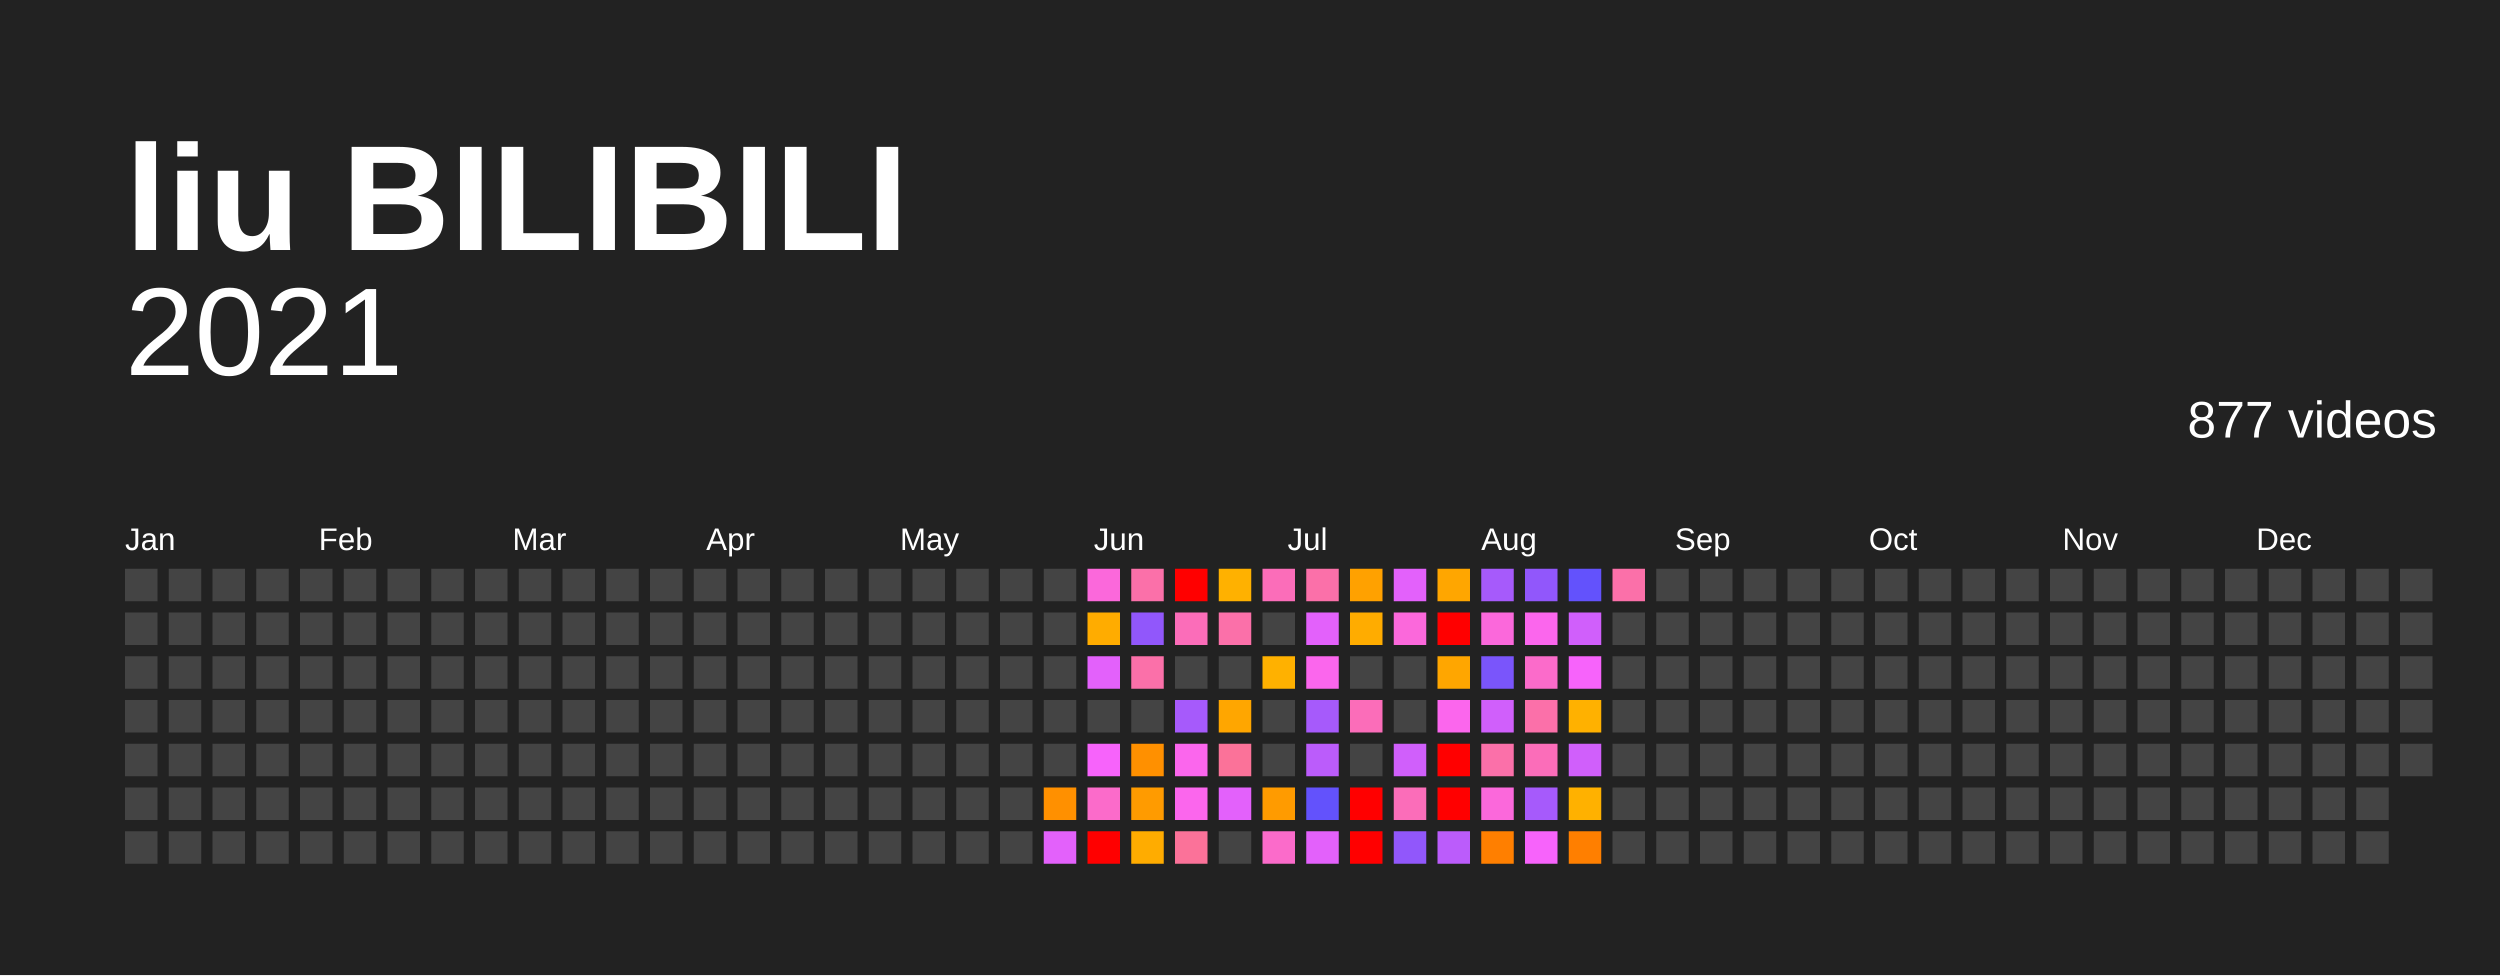
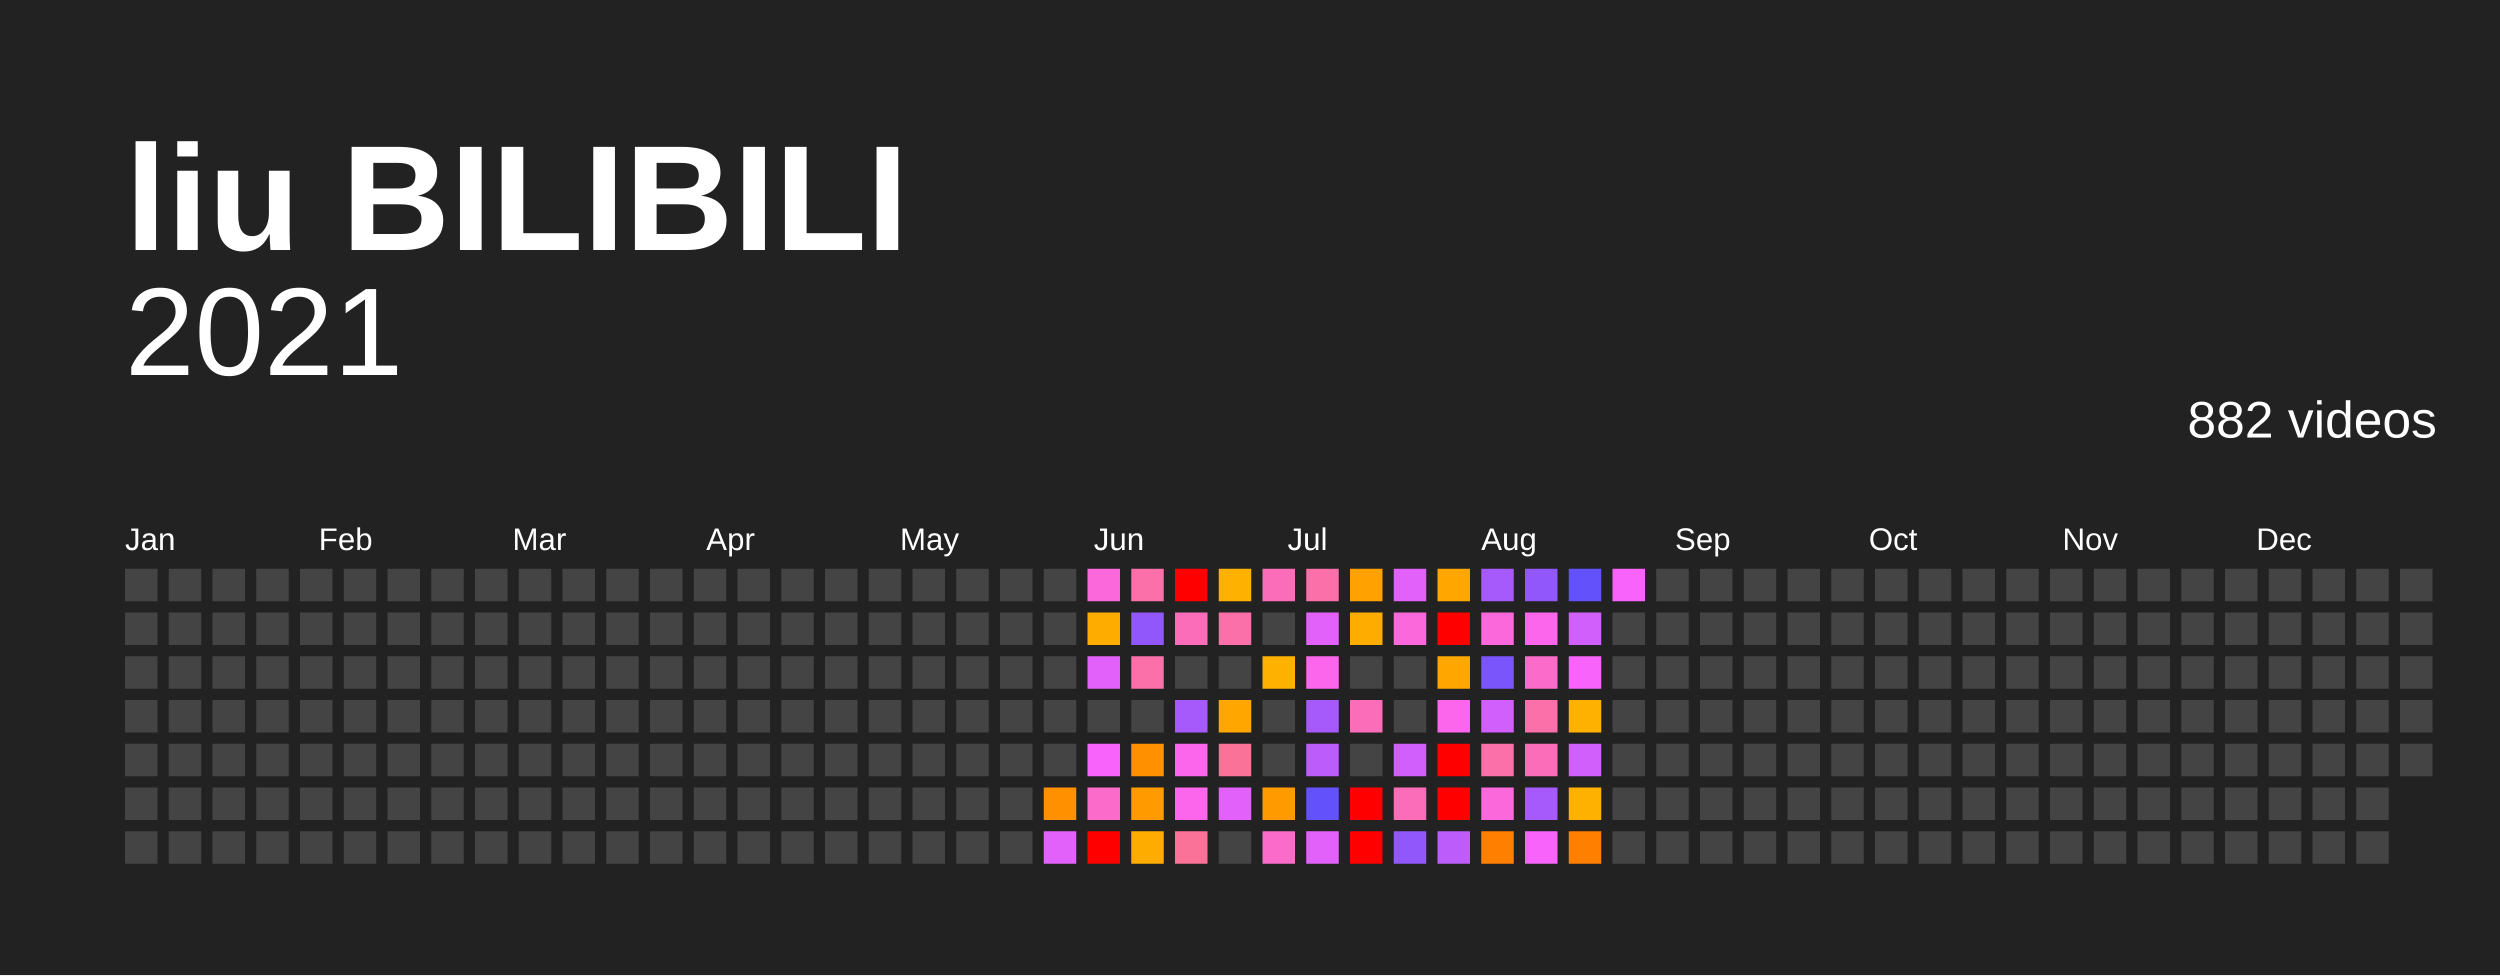
<svg xmlns="http://www.w3.org/2000/svg" baseProfile="full" height="78mm" version="1.1" viewBox="0,0,200,78" width="200mm">
  <defs />
  <rect fill="#222222" height="78" width="200" x="0" y="0" />
  <text fill="#FFFFFF" style="font-size:12px; font-family:Arial; font-weight:bold;" x="10" y="20">liu BILIBILI</text>
  <text alignment-baseline="hanging" fill="#FFFFFF" style="font-size:10.0px; font-family:Arial;" x="10" y="30">2021</text>
-   <text alignment-baseline="hanging" fill="#FFFFFF" style="font-size:4.125px; font-family:Arial;" x="175" y="35">877 videos</text>
+   <text alignment-baseline="hanging" fill="#FFFFFF" style="font-size:4.125px; font-family:Arial;" x="175" y="35">882 videos</text>
  <text fill="#FFFFFF" style="font-size:2.5px; font-family:Arial" x="10.0" y="44">Jan</text>
  <text fill="#FFFFFF" style="font-size:2.5px; font-family:Arial" x="25.5" y="44">Feb</text>
  <text fill="#FFFFFF" style="font-size:2.5px; font-family:Arial" x="41.0" y="44">Mar</text>
  <text fill="#FFFFFF" style="font-size:2.5px; font-family:Arial" x="56.5" y="44">Apr</text>
  <text fill="#FFFFFF" style="font-size:2.5px; font-family:Arial" x="72.0" y="44">May</text>
  <text fill="#FFFFFF" style="font-size:2.5px; font-family:Arial" x="87.5" y="44">Jun</text>
  <text fill="#FFFFFF" style="font-size:2.5px; font-family:Arial" x="103.0" y="44">Jul</text>
  <text fill="#FFFFFF" style="font-size:2.5px; font-family:Arial" x="118.5" y="44">Aug</text>
  <text fill="#FFFFFF" style="font-size:2.5px; font-family:Arial" x="134.0" y="44">Sep</text>
  <text fill="#FFFFFF" style="font-size:2.5px; font-family:Arial" x="149.5" y="44">Oct</text>
  <text fill="#FFFFFF" style="font-size:2.5px; font-family:Arial" x="165.0" y="44">Nov</text>
  <text fill="#FFFFFF" style="font-size:2.5px; font-family:Arial" x="180.5" y="44">Dec</text>
  <rect fill="#444444" height="2.6" width="2.6" x="10.0" y="45.5" />
  <rect fill="#444444" height="2.6" width="2.6" x="10.0" y="49.0" />
  <rect fill="#444444" height="2.6" width="2.6" x="10.0" y="52.5" />
  <rect fill="#444444" height="2.6" width="2.6" x="10.0" y="56.0" />
  <rect fill="#444444" height="2.6" width="2.6" x="10.0" y="59.5" />
  <rect fill="#444444" height="2.6" width="2.6" x="10.0" y="63.0" />
  <rect fill="#444444" height="2.6" width="2.6" x="10.0" y="66.5" />
  <rect fill="#444444" height="2.6" width="2.6" x="13.5" y="45.5" />
  <rect fill="#444444" height="2.6" width="2.6" x="13.5" y="49.0" />
  <rect fill="#444444" height="2.6" width="2.6" x="13.5" y="52.5" />
  <rect fill="#444444" height="2.6" width="2.6" x="13.5" y="56.0" />
  <rect fill="#444444" height="2.6" width="2.6" x="13.5" y="59.5" />
  <rect fill="#444444" height="2.6" width="2.6" x="13.5" y="63.0" />
  <rect fill="#444444" height="2.6" width="2.6" x="13.5" y="66.5" />
  <rect fill="#444444" height="2.6" width="2.6" x="17.0" y="45.5" />
  <rect fill="#444444" height="2.6" width="2.6" x="17.0" y="49.0" />
  <rect fill="#444444" height="2.6" width="2.6" x="17.0" y="52.5" />
  <rect fill="#444444" height="2.6" width="2.6" x="17.0" y="56.0" />
  <rect fill="#444444" height="2.6" width="2.6" x="17.0" y="59.5" />
  <rect fill="#444444" height="2.6" width="2.6" x="17.0" y="63.0" />
  <rect fill="#444444" height="2.6" width="2.6" x="17.0" y="66.5" />
  <rect fill="#444444" height="2.6" width="2.6" x="20.5" y="45.5" />
  <rect fill="#444444" height="2.6" width="2.6" x="20.5" y="49.0" />
  <rect fill="#444444" height="2.6" width="2.6" x="20.5" y="52.5" />
  <rect fill="#444444" height="2.6" width="2.6" x="20.5" y="56.0" />
  <rect fill="#444444" height="2.6" width="2.6" x="20.5" y="59.5" />
  <rect fill="#444444" height="2.6" width="2.6" x="20.5" y="63.0" />
  <rect fill="#444444" height="2.6" width="2.6" x="20.5" y="66.5" />
  <rect fill="#444444" height="2.6" width="2.6" x="24.0" y="45.5" />
  <rect fill="#444444" height="2.6" width="2.6" x="24.0" y="49.0" />
  <rect fill="#444444" height="2.6" width="2.6" x="24.0" y="52.5" />
  <rect fill="#444444" height="2.6" width="2.6" x="24.0" y="56.0" />
  <rect fill="#444444" height="2.6" width="2.6" x="24.0" y="59.5" />
  <rect fill="#444444" height="2.6" width="2.6" x="24.0" y="63.0" />
  <rect fill="#444444" height="2.6" width="2.6" x="24.0" y="66.5" />
  <rect fill="#444444" height="2.6" width="2.6" x="27.5" y="45.5" />
  <rect fill="#444444" height="2.6" width="2.6" x="27.5" y="49.0" />
  <rect fill="#444444" height="2.6" width="2.6" x="27.5" y="52.5" />
  <rect fill="#444444" height="2.6" width="2.6" x="27.5" y="56.0" />
  <rect fill="#444444" height="2.6" width="2.6" x="27.5" y="59.5" />
  <rect fill="#444444" height="2.6" width="2.6" x="27.5" y="63.0" />
  <rect fill="#444444" height="2.6" width="2.6" x="27.5" y="66.5" />
  <rect fill="#444444" height="2.6" width="2.6" x="31.0" y="45.5" />
  <rect fill="#444444" height="2.6" width="2.6" x="31.0" y="49.0" />
  <rect fill="#444444" height="2.6" width="2.6" x="31.0" y="52.5" />
  <rect fill="#444444" height="2.6" width="2.6" x="31.0" y="56.0" />
  <rect fill="#444444" height="2.6" width="2.6" x="31.0" y="59.5" />
  <rect fill="#444444" height="2.6" width="2.6" x="31.0" y="63.0" />
  <rect fill="#444444" height="2.6" width="2.6" x="31.0" y="66.5" />
  <rect fill="#444444" height="2.6" width="2.6" x="34.5" y="45.5" />
  <rect fill="#444444" height="2.6" width="2.6" x="34.5" y="49.0" />
  <rect fill="#444444" height="2.6" width="2.6" x="34.5" y="52.5" />
  <rect fill="#444444" height="2.6" width="2.6" x="34.5" y="56.0" />
  <rect fill="#444444" height="2.6" width="2.6" x="34.5" y="59.5" />
  <rect fill="#444444" height="2.6" width="2.6" x="34.5" y="63.0" />
  <rect fill="#444444" height="2.6" width="2.6" x="34.5" y="66.5" />
  <rect fill="#444444" height="2.6" width="2.6" x="38.0" y="45.5" />
  <rect fill="#444444" height="2.6" width="2.6" x="38.0" y="49.0" />
  <rect fill="#444444" height="2.6" width="2.6" x="38.0" y="52.5" />
  <rect fill="#444444" height="2.6" width="2.6" x="38.0" y="56.0" />
  <rect fill="#444444" height="2.6" width="2.6" x="38.0" y="59.5" />
  <rect fill="#444444" height="2.6" width="2.6" x="38.0" y="63.0" />
  <rect fill="#444444" height="2.6" width="2.6" x="38.0" y="66.5" />
  <rect fill="#444444" height="2.6" width="2.6" x="41.5" y="45.5" />
  <rect fill="#444444" height="2.6" width="2.6" x="41.5" y="49.0" />
  <rect fill="#444444" height="2.6" width="2.6" x="41.5" y="52.5" />
  <rect fill="#444444" height="2.6" width="2.6" x="41.5" y="56.0" />
  <rect fill="#444444" height="2.6" width="2.6" x="41.5" y="59.5" />
  <rect fill="#444444" height="2.6" width="2.6" x="41.5" y="63.0" />
  <rect fill="#444444" height="2.6" width="2.6" x="41.5" y="66.5" />
  <rect fill="#444444" height="2.6" width="2.6" x="45.0" y="45.5" />
  <rect fill="#444444" height="2.6" width="2.6" x="45.0" y="49.0" />
  <rect fill="#444444" height="2.6" width="2.6" x="45.0" y="52.5" />
  <rect fill="#444444" height="2.6" width="2.6" x="45.0" y="56.0" />
  <rect fill="#444444" height="2.6" width="2.6" x="45.0" y="59.5" />
  <rect fill="#444444" height="2.6" width="2.6" x="45.0" y="63.0" />
  <rect fill="#444444" height="2.6" width="2.6" x="45.0" y="66.5" />
  <rect fill="#444444" height="2.6" width="2.6" x="48.5" y="45.5" />
  <rect fill="#444444" height="2.6" width="2.6" x="48.5" y="49.0" />
  <rect fill="#444444" height="2.6" width="2.6" x="48.5" y="52.5" />
  <rect fill="#444444" height="2.6" width="2.6" x="48.5" y="56.0" />
  <rect fill="#444444" height="2.6" width="2.6" x="48.5" y="59.5" />
  <rect fill="#444444" height="2.6" width="2.6" x="48.5" y="63.0" />
  <rect fill="#444444" height="2.6" width="2.6" x="48.5" y="66.5" />
  <rect fill="#444444" height="2.6" width="2.6" x="52.0" y="45.5" />
  <rect fill="#444444" height="2.6" width="2.6" x="52.0" y="49.0" />
  <rect fill="#444444" height="2.6" width="2.6" x="52.0" y="52.5" />
  <rect fill="#444444" height="2.6" width="2.6" x="52.0" y="56.0" />
  <rect fill="#444444" height="2.6" width="2.6" x="52.0" y="59.5" />
  <rect fill="#444444" height="2.6" width="2.6" x="52.0" y="63.0" />
  <rect fill="#444444" height="2.6" width="2.6" x="52.0" y="66.5" />
  <rect fill="#444444" height="2.6" width="2.6" x="55.5" y="45.5" />
  <rect fill="#444444" height="2.6" width="2.6" x="55.5" y="49.0" />
  <rect fill="#444444" height="2.6" width="2.6" x="55.5" y="52.5" />
  <rect fill="#444444" height="2.6" width="2.6" x="55.5" y="56.0" />
  <rect fill="#444444" height="2.6" width="2.6" x="55.5" y="59.5" />
  <rect fill="#444444" height="2.6" width="2.6" x="55.5" y="63.0" />
  <rect fill="#444444" height="2.6" width="2.6" x="55.5" y="66.5" />
  <rect fill="#444444" height="2.6" width="2.6" x="59.0" y="45.5" />
  <rect fill="#444444" height="2.6" width="2.6" x="59.0" y="49.0" />
  <rect fill="#444444" height="2.6" width="2.6" x="59.0" y="52.5" />
  <rect fill="#444444" height="2.6" width="2.6" x="59.0" y="56.0" />
  <rect fill="#444444" height="2.6" width="2.6" x="59.0" y="59.5" />
  <rect fill="#444444" height="2.6" width="2.6" x="59.0" y="63.0" />
  <rect fill="#444444" height="2.6" width="2.6" x="59.0" y="66.5" />
  <rect fill="#444444" height="2.6" width="2.6" x="62.5" y="45.5" />
  <rect fill="#444444" height="2.6" width="2.6" x="62.5" y="49.0" />
  <rect fill="#444444" height="2.6" width="2.6" x="62.5" y="52.5" />
  <rect fill="#444444" height="2.6" width="2.6" x="62.5" y="56.0" />
  <rect fill="#444444" height="2.6" width="2.6" x="62.5" y="59.5" />
  <rect fill="#444444" height="2.6" width="2.6" x="62.5" y="63.0" />
  <rect fill="#444444" height="2.6" width="2.6" x="62.5" y="66.5" />
  <rect fill="#444444" height="2.6" width="2.6" x="66.0" y="45.5" />
  <rect fill="#444444" height="2.6" width="2.6" x="66.0" y="49.0" />
  <rect fill="#444444" height="2.6" width="2.6" x="66.0" y="52.5" />
  <rect fill="#444444" height="2.6" width="2.6" x="66.0" y="56.0" />
  <rect fill="#444444" height="2.6" width="2.6" x="66.0" y="59.5" />
  <rect fill="#444444" height="2.6" width="2.6" x="66.0" y="63.0" />
  <rect fill="#444444" height="2.6" width="2.6" x="66.0" y="66.5" />
  <rect fill="#444444" height="2.6" width="2.6" x="69.5" y="45.5" />
  <rect fill="#444444" height="2.6" width="2.6" x="69.5" y="49.0" />
  <rect fill="#444444" height="2.6" width="2.6" x="69.5" y="52.5" />
  <rect fill="#444444" height="2.6" width="2.6" x="69.5" y="56.0" />
  <rect fill="#444444" height="2.6" width="2.6" x="69.5" y="59.5" />
  <rect fill="#444444" height="2.6" width="2.6" x="69.5" y="63.0" />
  <rect fill="#444444" height="2.6" width="2.6" x="69.5" y="66.5" />
  <rect fill="#444444" height="2.6" width="2.6" x="73.0" y="45.5" />
  <rect fill="#444444" height="2.6" width="2.6" x="73.0" y="49.0" />
  <rect fill="#444444" height="2.6" width="2.6" x="73.0" y="52.5" />
  <rect fill="#444444" height="2.6" width="2.6" x="73.0" y="56.0" />
  <rect fill="#444444" height="2.6" width="2.6" x="73.0" y="59.5" />
  <rect fill="#444444" height="2.6" width="2.6" x="73.0" y="63.0" />
  <rect fill="#444444" height="2.6" width="2.6" x="73.0" y="66.5" />
  <rect fill="#444444" height="2.6" width="2.6" x="76.5" y="45.5" />
  <rect fill="#444444" height="2.6" width="2.6" x="76.5" y="49.0" />
  <rect fill="#444444" height="2.6" width="2.6" x="76.5" y="52.5" />
  <rect fill="#444444" height="2.6" width="2.6" x="76.5" y="56.0" />
  <rect fill="#444444" height="2.6" width="2.6" x="76.5" y="59.5" />
  <rect fill="#444444" height="2.6" width="2.6" x="76.5" y="63.0" />
  <rect fill="#444444" height="2.6" width="2.6" x="76.5" y="66.5" />
  <rect fill="#444444" height="2.6" width="2.6" x="80.0" y="45.5" />
  <rect fill="#444444" height="2.6" width="2.6" x="80.0" y="49.0" />
  <rect fill="#444444" height="2.6" width="2.6" x="80.0" y="52.5" />
  <rect fill="#444444" height="2.6" width="2.6" x="80.0" y="56.0" />
  <rect fill="#444444" height="2.6" width="2.6" x="80.0" y="59.5" />
  <rect fill="#444444" height="2.6" width="2.6" x="80.0" y="63.0" />
  <rect fill="#444444" height="2.6" width="2.6" x="80.0" y="66.5" />
  <rect fill="#444444" height="2.6" width="2.6" x="83.5" y="45.5" />
  <rect fill="#444444" height="2.6" width="2.6" x="83.5" y="49.0" />
  <rect fill="#444444" height="2.6" width="2.6" x="83.5" y="52.5" />
  <rect fill="#444444" height="2.6" width="2.6" x="83.5" y="56.0" />
  <rect fill="#444444" height="2.6" width="2.6" x="83.5" y="59.5" />
  <rect fill="#ff9000" height="2.6" width="2.6" x="83.5" y="63.0" />
  <rect fill="#e361fb" height="2.6" width="2.6" x="83.5" y="66.5" />
  <rect fill="#fb68db" height="2.6" width="2.6" x="87.0" y="45.5" />
  <rect fill="#ffac00" height="2.6" width="2.6" x="87.0" y="49.0" />
  <rect fill="#e361fb" height="2.6" width="2.6" x="87.0" y="52.5" />
  <rect fill="#444444" height="2.6" width="2.6" x="87.0" y="56.0" />
  <rect fill="#f763fb" height="2.6" width="2.6" x="87.0" y="59.5" />
  <rect fill="#fb6bca" height="2.6" width="2.6" x="87.0" y="63.0" />
  <rect fill="red" height="2.6" width="2.6" x="87.0" y="66.5" />
  <rect fill="#fb70a9" height="2.6" width="2.6" x="90.5" y="45.5" />
  <rect fill="#9157fb" height="2.6" width="2.6" x="90.5" y="49.0" />
  <rect fill="#fb70a9" height="2.6" width="2.6" x="90.5" y="52.5" />
  <rect fill="#444444" height="2.6" width="2.6" x="90.5" y="56.0" />
  <rect fill="#ff9000" height="2.6" width="2.6" x="90.5" y="59.5" />
  <rect fill="#ff9b00" height="2.6" width="2.6" x="90.5" y="63.0" />
  <rect fill="#ffac00" height="2.6" width="2.6" x="90.5" y="66.5" />
  <rect fill="red" height="2.6" width="2.6" x="94.0" y="45.5" />
  <rect fill="#fb6db9" height="2.6" width="2.6" x="94.0" y="49.0" />
  <rect fill="#444444" height="2.6" width="2.6" x="94.0" y="52.5" />
  <rect fill="#a65afb" height="2.6" width="2.6" x="94.0" y="56.0" />
  <rect fill="#fb66ed" height="2.6" width="2.6" x="94.0" y="59.5" />
  <rect fill="#fb66ed" height="2.6" width="2.6" x="94.0" y="63.0" />
  <rect fill="#fb7299" height="2.6" width="2.6" x="94.0" y="66.5" />
  <rect fill="#ffb100" height="2.6" width="2.6" x="97.5" y="45.5" />
  <rect fill="#fb70a9" height="2.6" width="2.6" x="97.5" y="49.0" />
  <rect fill="#444444" height="2.6" width="2.6" x="97.5" y="52.5" />
  <rect fill="#ffa600" height="2.6" width="2.6" x="97.5" y="56.0" />
  <rect fill="#fb7299" height="2.6" width="2.6" x="97.5" y="59.5" />
  <rect fill="#e361fb" height="2.6" width="2.6" x="97.5" y="63.0" />
  <rect fill="#444444" height="2.6" width="2.6" x="97.5" y="66.5" />
  <rect fill="#fb6db9" height="2.6" width="2.6" x="101.0" y="45.5" />
  <rect fill="#444444" height="2.6" width="2.6" x="101.0" y="49.0" />
  <rect fill="#ffb100" height="2.6" width="2.6" x="101.0" y="52.5" />
  <rect fill="#444444" height="2.6" width="2.6" x="101.0" y="56.0" />
  <rect fill="#444444" height="2.6" width="2.6" x="101.0" y="59.5" />
  <rect fill="#ff9b00" height="2.6" width="2.6" x="101.0" y="63.0" />
  <rect fill="#fb6bca" height="2.6" width="2.6" x="101.0" y="66.5" />
  <rect fill="#fb70a9" height="2.6" width="2.6" x="104.5" y="45.5" />
  <rect fill="#e361fb" height="2.6" width="2.6" x="104.5" y="49.0" />
  <rect fill="#fb66ed" height="2.6" width="2.6" x="104.5" y="52.5" />
  <rect fill="#a65afb" height="2.6" width="2.6" x="104.5" y="56.0" />
  <rect fill="#bb5cfb" height="2.6" width="2.6" x="104.5" y="59.5" />
  <rect fill="#6352fc" height="2.6" width="2.6" x="104.5" y="63.0" />
  <rect fill="#e361fb" height="2.6" width="2.6" x="104.5" y="66.5" />
  <rect fill="#ffa100" height="2.6" width="2.6" x="108.0" y="45.5" />
  <rect fill="#ffac00" height="2.6" width="2.6" x="108.0" y="49.0" />
  <rect fill="#444444" height="2.6" width="2.6" x="108.0" y="52.5" />
  <rect fill="#fb6db9" height="2.6" width="2.6" x="108.0" y="56.0" />
  <rect fill="#444444" height="2.6" width="2.6" x="108.0" y="59.5" />
  <rect fill="red" height="2.6" width="2.6" x="108.0" y="63.0" />
  <rect fill="red" height="2.6" width="2.6" x="108.0" y="66.5" />
  <rect fill="#e361fb" height="2.6" width="2.6" x="111.5" y="45.5" />
  <rect fill="#fb68db" height="2.6" width="2.6" x="111.5" y="49.0" />
  <rect fill="#444444" height="2.6" width="2.6" x="111.5" y="52.5" />
  <rect fill="#444444" height="2.6" width="2.6" x="111.5" y="56.0" />
  <rect fill="#d05ffb" height="2.6" width="2.6" x="111.5" y="59.5" />
  <rect fill="#fb6db9" height="2.6" width="2.6" x="111.5" y="63.0" />
  <rect fill="#9157fb" height="2.6" width="2.6" x="111.5" y="66.5" />
  <rect fill="#ffa600" height="2.6" width="2.6" x="115.0" y="45.5" />
  <rect fill="red" height="2.6" width="2.6" x="115.0" y="49.0" />
  <rect fill="#ffa600" height="2.6" width="2.6" x="115.0" y="52.5" />
  <rect fill="#fb66ed" height="2.6" width="2.6" x="115.0" y="56.0" />
  <rect fill="red" height="2.6" width="2.6" x="115.0" y="59.5" />
  <rect fill="red" height="2.6" width="2.6" x="115.0" y="63.0" />
  <rect fill="#bb5cfb" height="2.6" width="2.6" x="115.0" y="66.5" />
  <rect fill="#a65afb" height="2.6" width="2.6" x="118.5" y="45.5" />
  <rect fill="#fb68db" height="2.6" width="2.6" x="118.5" y="49.0" />
  <rect fill="#7a55fb" height="2.6" width="2.6" x="118.5" y="52.5" />
  <rect fill="#d05ffb" height="2.6" width="2.6" x="118.5" y="56.0" />
  <rect fill="#fb70a9" height="2.6" width="2.6" x="118.5" y="59.5" />
  <rect fill="#fb68db" height="2.6" width="2.6" x="118.5" y="63.0" />
  <rect fill="#ff7f00" height="2.6" width="2.6" x="118.5" y="66.5" />
  <rect fill="#9157fb" height="2.6" width="2.6" x="122.0" y="45.5" />
  <rect fill="#fb66ed" height="2.6" width="2.6" x="122.0" y="49.0" />
  <rect fill="#fb6bca" height="2.6" width="2.6" x="122.0" y="52.5" />
  <rect fill="#fb70a9" height="2.6" width="2.6" x="122.0" y="56.0" />
  <rect fill="#fb6db9" height="2.6" width="2.6" x="122.0" y="59.5" />
  <rect fill="#a65afb" height="2.6" width="2.6" x="122.0" y="63.0" />
  <rect fill="#f763fb" height="2.6" width="2.6" x="122.0" y="66.5" />
  <rect fill="#6352fc" height="2.6" width="2.6" x="125.5" y="45.5" />
  <rect fill="#d05ffb" height="2.6" width="2.6" x="125.5" y="49.0" />
  <rect fill="#f763fb" height="2.6" width="2.6" x="125.5" y="52.5" />
  <rect fill="#ffb100" height="2.6" width="2.6" x="125.5" y="56.0" />
  <rect fill="#d05ffb" height="2.6" width="2.6" x="125.5" y="59.5" />
  <rect fill="#ffb100" height="2.6" width="2.6" x="125.5" y="63.0" />
  <rect fill="#ff7f00" height="2.6" width="2.6" x="125.5" y="66.5" />
-   <rect fill="#fb70a9" height="2.6" width="2.6" x="129.0" y="45.5" />
+   <rect fill="#f763fb" height="2.6" width="2.6" x="129.0" y="45.5" />
  <rect fill="#444444" height="2.6" width="2.6" x="129.0" y="49.0" />
  <rect fill="#444444" height="2.6" width="2.6" x="129.0" y="52.5" />
  <rect fill="#444444" height="2.6" width="2.6" x="129.0" y="56.0" />
  <rect fill="#444444" height="2.6" width="2.6" x="129.0" y="59.5" />
  <rect fill="#444444" height="2.6" width="2.6" x="129.0" y="63.0" />
  <rect fill="#444444" height="2.6" width="2.6" x="129.0" y="66.5" />
  <rect fill="#444444" height="2.6" width="2.6" x="132.5" y="45.5" />
  <rect fill="#444444" height="2.6" width="2.6" x="132.5" y="49.0" />
  <rect fill="#444444" height="2.6" width="2.6" x="132.5" y="52.5" />
  <rect fill="#444444" height="2.6" width="2.6" x="132.5" y="56.0" />
  <rect fill="#444444" height="2.6" width="2.6" x="132.5" y="59.5" />
  <rect fill="#444444" height="2.6" width="2.6" x="132.5" y="63.0" />
  <rect fill="#444444" height="2.6" width="2.6" x="132.5" y="66.5" />
  <rect fill="#444444" height="2.6" width="2.6" x="136.0" y="45.5" />
  <rect fill="#444444" height="2.6" width="2.6" x="136.0" y="49.0" />
  <rect fill="#444444" height="2.6" width="2.6" x="136.0" y="52.5" />
  <rect fill="#444444" height="2.6" width="2.6" x="136.0" y="56.0" />
  <rect fill="#444444" height="2.6" width="2.6" x="136.0" y="59.5" />
  <rect fill="#444444" height="2.6" width="2.6" x="136.0" y="63.0" />
  <rect fill="#444444" height="2.6" width="2.6" x="136.0" y="66.5" />
  <rect fill="#444444" height="2.6" width="2.6" x="139.5" y="45.5" />
  <rect fill="#444444" height="2.6" width="2.6" x="139.5" y="49.0" />
  <rect fill="#444444" height="2.6" width="2.6" x="139.5" y="52.5" />
  <rect fill="#444444" height="2.6" width="2.6" x="139.5" y="56.0" />
  <rect fill="#444444" height="2.6" width="2.6" x="139.5" y="59.5" />
  <rect fill="#444444" height="2.6" width="2.6" x="139.5" y="63.0" />
  <rect fill="#444444" height="2.6" width="2.6" x="139.5" y="66.5" />
  <rect fill="#444444" height="2.6" width="2.6" x="143.0" y="45.5" />
  <rect fill="#444444" height="2.6" width="2.6" x="143.0" y="49.0" />
  <rect fill="#444444" height="2.6" width="2.6" x="143.0" y="52.5" />
  <rect fill="#444444" height="2.6" width="2.6" x="143.0" y="56.0" />
  <rect fill="#444444" height="2.6" width="2.6" x="143.0" y="59.5" />
  <rect fill="#444444" height="2.6" width="2.6" x="143.0" y="63.0" />
  <rect fill="#444444" height="2.6" width="2.6" x="143.0" y="66.5" />
  <rect fill="#444444" height="2.6" width="2.6" x="146.5" y="45.5" />
  <rect fill="#444444" height="2.6" width="2.6" x="146.5" y="49.0" />
  <rect fill="#444444" height="2.6" width="2.6" x="146.5" y="52.5" />
  <rect fill="#444444" height="2.6" width="2.6" x="146.5" y="56.0" />
  <rect fill="#444444" height="2.6" width="2.6" x="146.5" y="59.5" />
  <rect fill="#444444" height="2.6" width="2.6" x="146.5" y="63.0" />
  <rect fill="#444444" height="2.6" width="2.6" x="146.5" y="66.5" />
  <rect fill="#444444" height="2.6" width="2.6" x="150.0" y="45.5" />
  <rect fill="#444444" height="2.6" width="2.6" x="150.0" y="49.0" />
  <rect fill="#444444" height="2.6" width="2.6" x="150.0" y="52.5" />
  <rect fill="#444444" height="2.6" width="2.6" x="150.0" y="56.0" />
  <rect fill="#444444" height="2.6" width="2.6" x="150.0" y="59.5" />
  <rect fill="#444444" height="2.6" width="2.6" x="150.0" y="63.0" />
  <rect fill="#444444" height="2.6" width="2.6" x="150.0" y="66.5" />
  <rect fill="#444444" height="2.6" width="2.6" x="153.5" y="45.5" />
  <rect fill="#444444" height="2.6" width="2.6" x="153.5" y="49.0" />
  <rect fill="#444444" height="2.6" width="2.6" x="153.5" y="52.5" />
  <rect fill="#444444" height="2.6" width="2.6" x="153.5" y="56.0" />
  <rect fill="#444444" height="2.6" width="2.6" x="153.5" y="59.5" />
  <rect fill="#444444" height="2.6" width="2.6" x="153.5" y="63.0" />
  <rect fill="#444444" height="2.6" width="2.6" x="153.5" y="66.5" />
  <rect fill="#444444" height="2.6" width="2.6" x="157.0" y="45.5" />
  <rect fill="#444444" height="2.6" width="2.6" x="157.0" y="49.0" />
  <rect fill="#444444" height="2.6" width="2.6" x="157.0" y="52.5" />
  <rect fill="#444444" height="2.6" width="2.6" x="157.0" y="56.0" />
  <rect fill="#444444" height="2.6" width="2.6" x="157.0" y="59.5" />
  <rect fill="#444444" height="2.6" width="2.6" x="157.0" y="63.0" />
  <rect fill="#444444" height="2.6" width="2.6" x="157.0" y="66.5" />
  <rect fill="#444444" height="2.6" width="2.6" x="160.5" y="45.5" />
  <rect fill="#444444" height="2.6" width="2.6" x="160.5" y="49.0" />
  <rect fill="#444444" height="2.6" width="2.6" x="160.5" y="52.5" />
  <rect fill="#444444" height="2.6" width="2.6" x="160.5" y="56.0" />
  <rect fill="#444444" height="2.6" width="2.6" x="160.5" y="59.5" />
  <rect fill="#444444" height="2.6" width="2.6" x="160.5" y="63.0" />
  <rect fill="#444444" height="2.6" width="2.6" x="160.5" y="66.5" />
  <rect fill="#444444" height="2.6" width="2.6" x="164.0" y="45.5" />
  <rect fill="#444444" height="2.6" width="2.6" x="164.0" y="49.0" />
  <rect fill="#444444" height="2.6" width="2.6" x="164.0" y="52.5" />
  <rect fill="#444444" height="2.6" width="2.6" x="164.0" y="56.0" />
  <rect fill="#444444" height="2.6" width="2.6" x="164.0" y="59.5" />
  <rect fill="#444444" height="2.6" width="2.6" x="164.0" y="63.0" />
  <rect fill="#444444" height="2.6" width="2.6" x="164.0" y="66.5" />
  <rect fill="#444444" height="2.6" width="2.6" x="167.5" y="45.5" />
  <rect fill="#444444" height="2.6" width="2.6" x="167.5" y="49.0" />
  <rect fill="#444444" height="2.6" width="2.6" x="167.5" y="52.5" />
  <rect fill="#444444" height="2.6" width="2.6" x="167.5" y="56.0" />
  <rect fill="#444444" height="2.6" width="2.6" x="167.5" y="59.5" />
  <rect fill="#444444" height="2.6" width="2.6" x="167.5" y="63.0" />
  <rect fill="#444444" height="2.6" width="2.6" x="167.5" y="66.5" />
  <rect fill="#444444" height="2.6" width="2.6" x="171.0" y="45.5" />
  <rect fill="#444444" height="2.6" width="2.6" x="171.0" y="49.0" />
  <rect fill="#444444" height="2.6" width="2.6" x="171.0" y="52.5" />
  <rect fill="#444444" height="2.6" width="2.6" x="171.0" y="56.0" />
  <rect fill="#444444" height="2.6" width="2.6" x="171.0" y="59.5" />
  <rect fill="#444444" height="2.6" width="2.6" x="171.0" y="63.0" />
  <rect fill="#444444" height="2.6" width="2.6" x="171.0" y="66.5" />
  <rect fill="#444444" height="2.6" width="2.6" x="174.5" y="45.5" />
  <rect fill="#444444" height="2.6" width="2.6" x="174.5" y="49.0" />
  <rect fill="#444444" height="2.6" width="2.6" x="174.5" y="52.5" />
  <rect fill="#444444" height="2.6" width="2.6" x="174.5" y="56.0" />
  <rect fill="#444444" height="2.6" width="2.6" x="174.5" y="59.5" />
  <rect fill="#444444" height="2.6" width="2.6" x="174.5" y="63.0" />
  <rect fill="#444444" height="2.6" width="2.6" x="174.5" y="66.5" />
  <rect fill="#444444" height="2.6" width="2.6" x="178.0" y="45.5" />
  <rect fill="#444444" height="2.6" width="2.6" x="178.0" y="49.0" />
  <rect fill="#444444" height="2.6" width="2.6" x="178.0" y="52.5" />
  <rect fill="#444444" height="2.6" width="2.6" x="178.0" y="56.0" />
  <rect fill="#444444" height="2.6" width="2.6" x="178.0" y="59.5" />
  <rect fill="#444444" height="2.6" width="2.6" x="178.0" y="63.0" />
  <rect fill="#444444" height="2.6" width="2.6" x="178.0" y="66.5" />
  <rect fill="#444444" height="2.6" width="2.6" x="181.5" y="45.5" />
  <rect fill="#444444" height="2.6" width="2.6" x="181.5" y="49.0" />
  <rect fill="#444444" height="2.6" width="2.6" x="181.5" y="52.5" />
  <rect fill="#444444" height="2.6" width="2.6" x="181.5" y="56.0" />
  <rect fill="#444444" height="2.6" width="2.6" x="181.5" y="59.5" />
  <rect fill="#444444" height="2.6" width="2.6" x="181.5" y="63.0" />
  <rect fill="#444444" height="2.6" width="2.6" x="181.5" y="66.5" />
  <rect fill="#444444" height="2.6" width="2.6" x="185.0" y="45.5" />
  <rect fill="#444444" height="2.6" width="2.6" x="185.0" y="49.0" />
  <rect fill="#444444" height="2.6" width="2.6" x="185.0" y="52.5" />
  <rect fill="#444444" height="2.6" width="2.6" x="185.0" y="56.0" />
  <rect fill="#444444" height="2.6" width="2.6" x="185.0" y="59.5" />
  <rect fill="#444444" height="2.6" width="2.6" x="185.0" y="63.0" />
  <rect fill="#444444" height="2.6" width="2.6" x="185.0" y="66.5" />
  <rect fill="#444444" height="2.6" width="2.6" x="188.5" y="45.5" />
  <rect fill="#444444" height="2.6" width="2.6" x="188.5" y="49.0" />
  <rect fill="#444444" height="2.6" width="2.6" x="188.5" y="52.5" />
  <rect fill="#444444" height="2.6" width="2.6" x="188.5" y="56.0" />
  <rect fill="#444444" height="2.6" width="2.6" x="188.5" y="59.5" />
  <rect fill="#444444" height="2.6" width="2.6" x="188.5" y="63.0" />
  <rect fill="#444444" height="2.6" width="2.6" x="188.5" y="66.5" />
  <rect fill="#444444" height="2.6" width="2.6" x="192.0" y="45.5" />
  <rect fill="#444444" height="2.6" width="2.6" x="192.0" y="49.0" />
  <rect fill="#444444" height="2.6" width="2.6" x="192.0" y="52.5" />
  <rect fill="#444444" height="2.6" width="2.6" x="192.0" y="56.0" />
  <rect fill="#444444" height="2.6" width="2.6" x="192.0" y="59.5" />
</svg>
